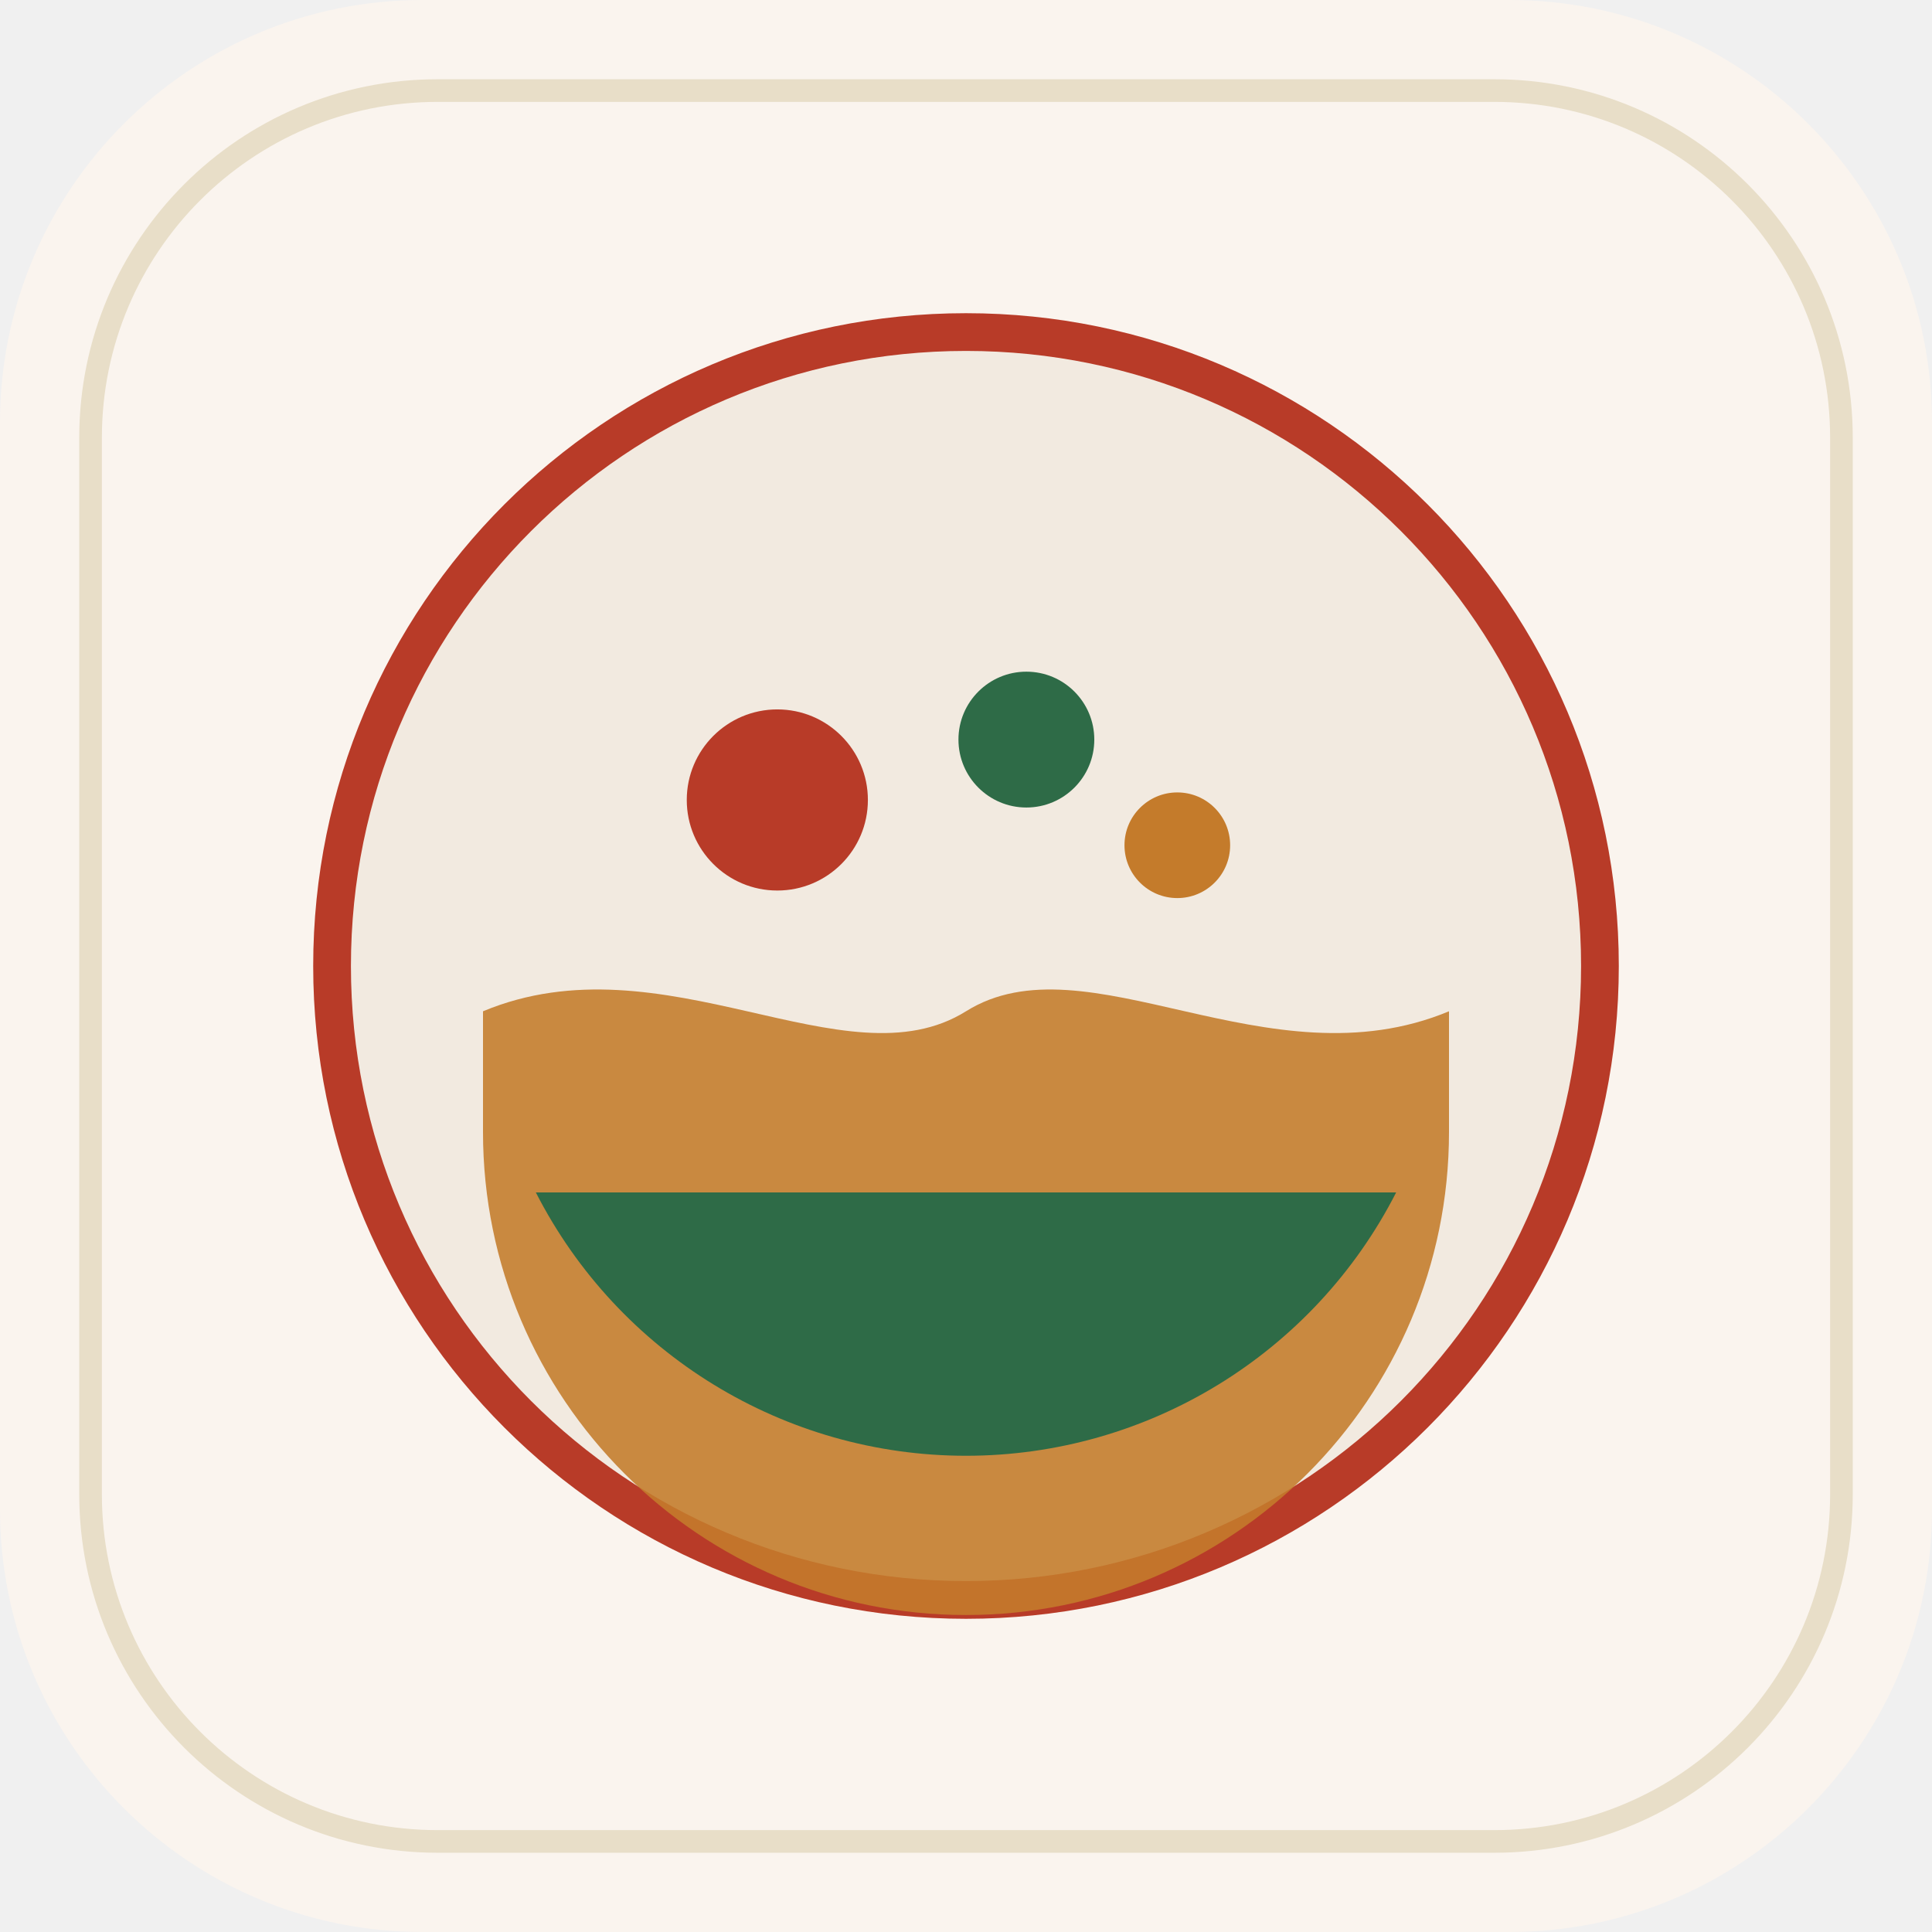
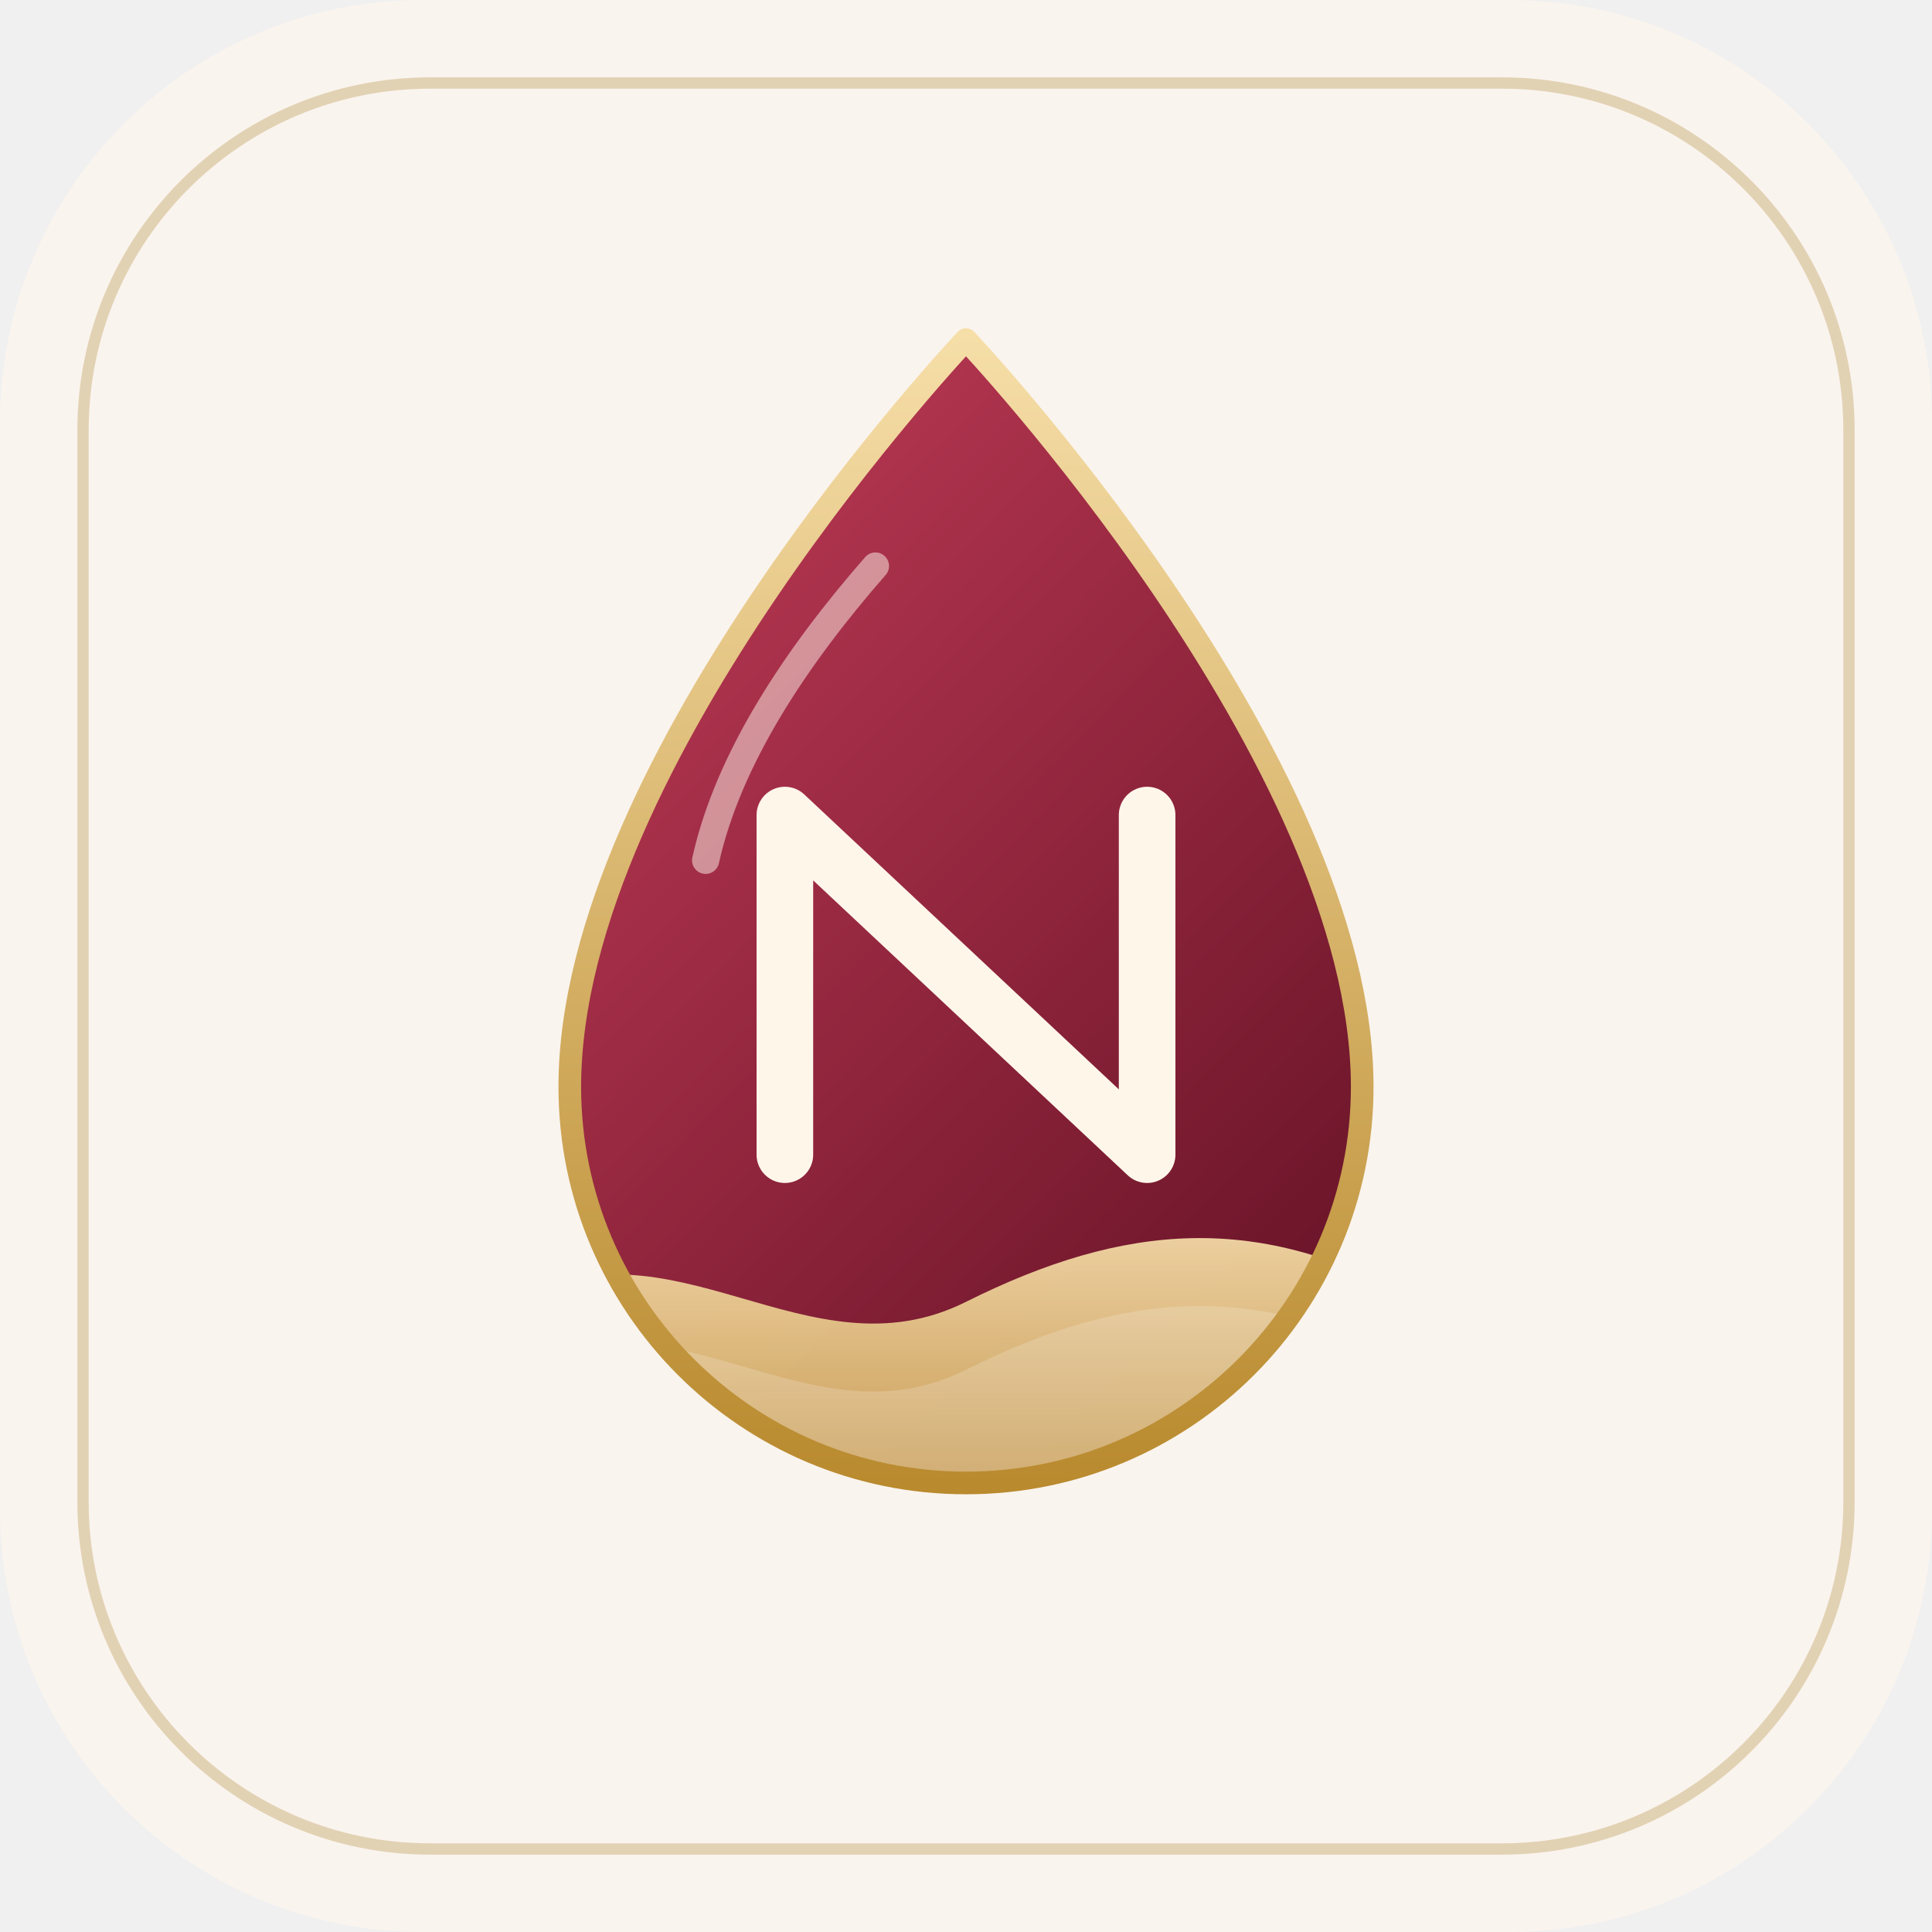
- <svg xmlns="http://www.w3.org/2000/svg" viewBox="0 0 512 512" role="img" aria-label="Ikon NUTRIVA">
+ <svg xmlns="http://www.w3.org/2000/svg" viewBox="0 0 512 512" role="img" aria-label="NUTRIVA">
  <rect width="512" height="512" rx="112" fill="#FAF4EE" />
-   <rect x="24" y="24" width="464" height="464" rx="92" fill="none" stroke="#E8DEC8" stroke-width="6" />
-   <circle cx="256" cy="256" r="168" fill="#F2EAE0" stroke="#B83B28" stroke-width="10" />
-   <path d="M128 268 C176 248, 224 288, 256 268 C288 248, 336 288, 384 268 L384 300 A128 128 0 0 1 128 300 Z" fill="#C47B2B" opacity="0.88" />
-   <path d="M142 316 L370 316 A128 128 0 0 1 142 316 Z" fill="#2E6B47" />
-   <circle cx="206" cy="212" r="24" fill="#B83B28" />
-   <circle cx="272" cy="196" r="18" fill="#2E6B47" />
-   <circle cx="312" cy="224" r="14" fill="#C47B2B" />
+   <rect x="22" y="22" width="468" height="468" rx="92" fill="none" stroke="#E2D2B4" stroke-width="3" />
+   <g transform="translate(76 66) scale(3.0)">
+     <defs>
+       <linearGradient id="g1" x1="0.15" y1="0" x2="0.85" y2="1">
+         <stop offset="0" stop-color="#BE3A55" />
+         <stop offset="1" stop-color="#651226" />
+       </linearGradient>
+       <linearGradient id="g2" x1="0" y1="0" x2="0" y2="1">
+         <stop offset="0" stop-color="#F6DEA8" />
+         <stop offset="1" stop-color="#B98A2E" />
+       </linearGradient>
+       <clipPath id="c">
+         <path d="M60 8C60 8 95 45 95 74a35 35 0 0 1-70 0C25 45 60 8 60 8Z" />
+       </clipPath>
+     </defs>
+     <path d="M60 8C60 8 95 45 95 74a35 35 0 0 1-70 0C25 45 60 8 60 8Z" fill="url(#g1)" />
+     <g clip-path="url(#c)">
+       <path d="M20 93C34 85 46 100 60 93S86 85 100 93V120H20Z" fill="url(#g2)" opacity=".92" />
+       <path d="M20 99C34 91 46 106 60 99S86 91 100 99V120H20Z" fill="#fff" opacity=".18" />
+     </g>
+     <path d="M60 8C60 8 95 45 95 74a35 35 0 0 1-70 0C25 45 60 8 60 8Z" fill="none" stroke="url(#g2)" stroke-width="2" stroke-linejoin="round" />
+     <path d="M44 80V50L76 80V50" fill="none" stroke="#FFF6EA" stroke-width="5" stroke-linecap="round" stroke-linejoin="round" />
+     <path d="M37 54C39 45 45 36 52 28" fill="none" stroke="#FFF6EA" stroke-opacity=".5" stroke-width="2.4" stroke-linecap="round" />
+   </g>
</svg>
